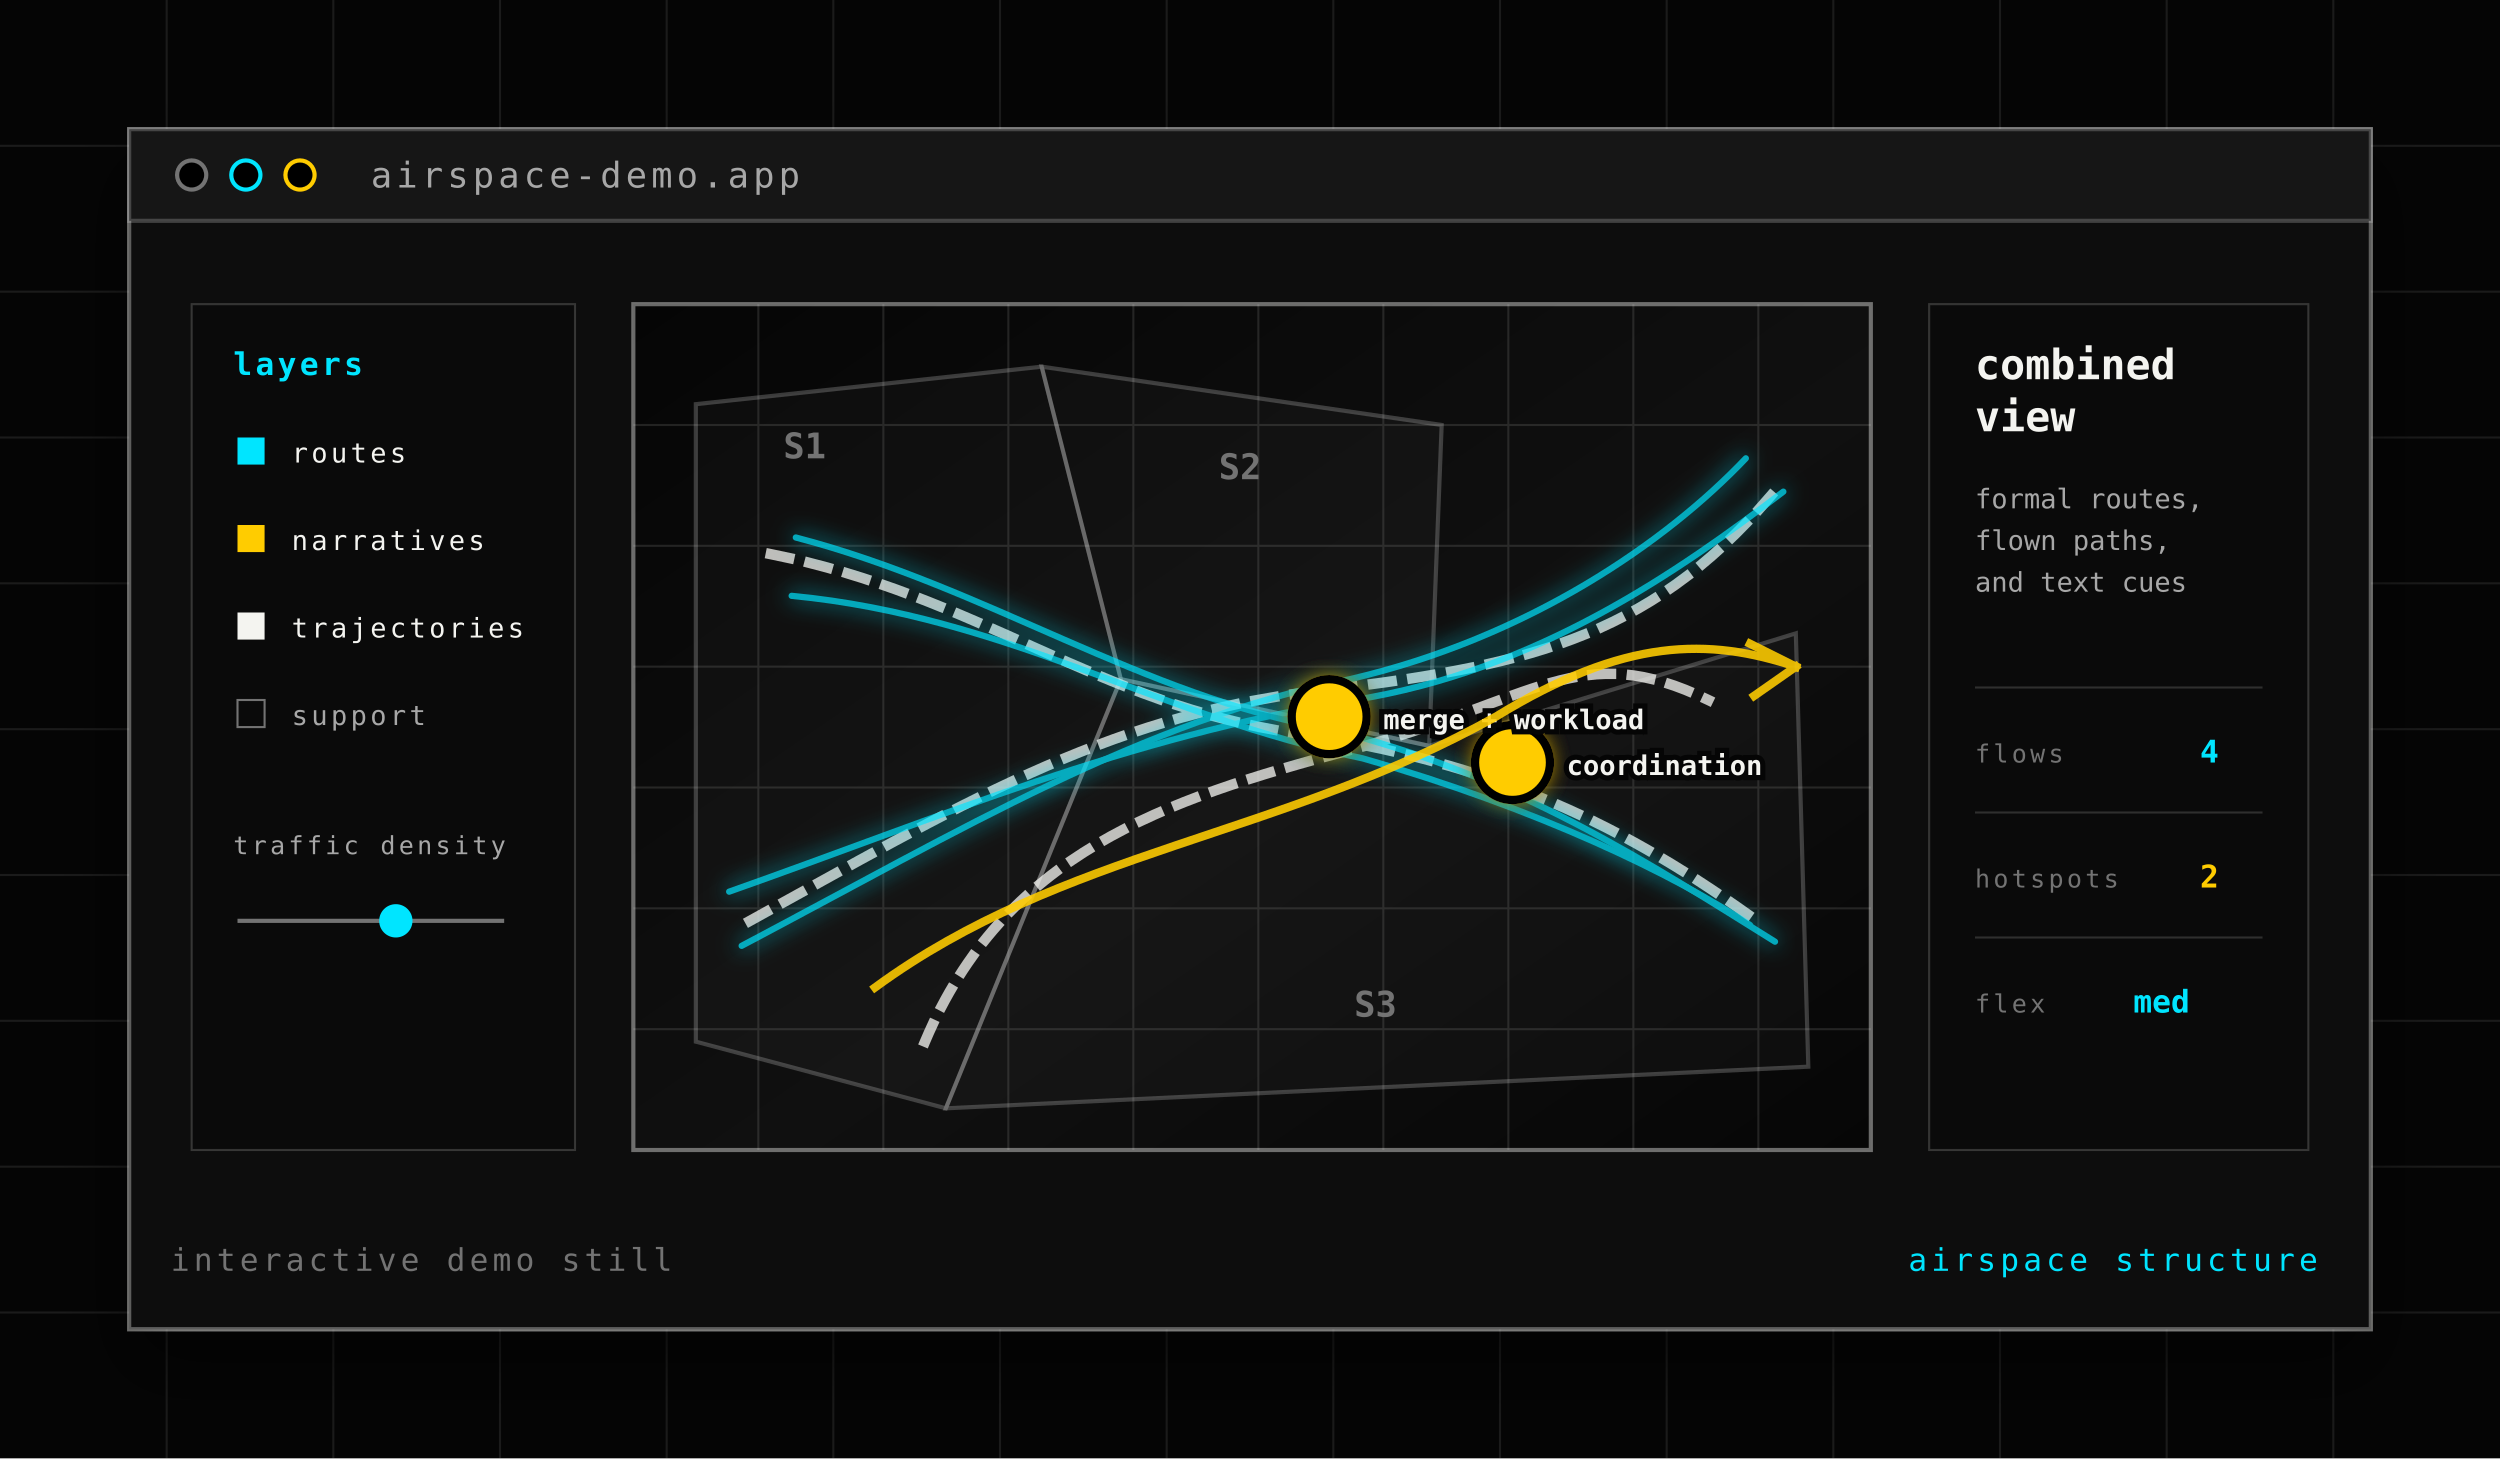
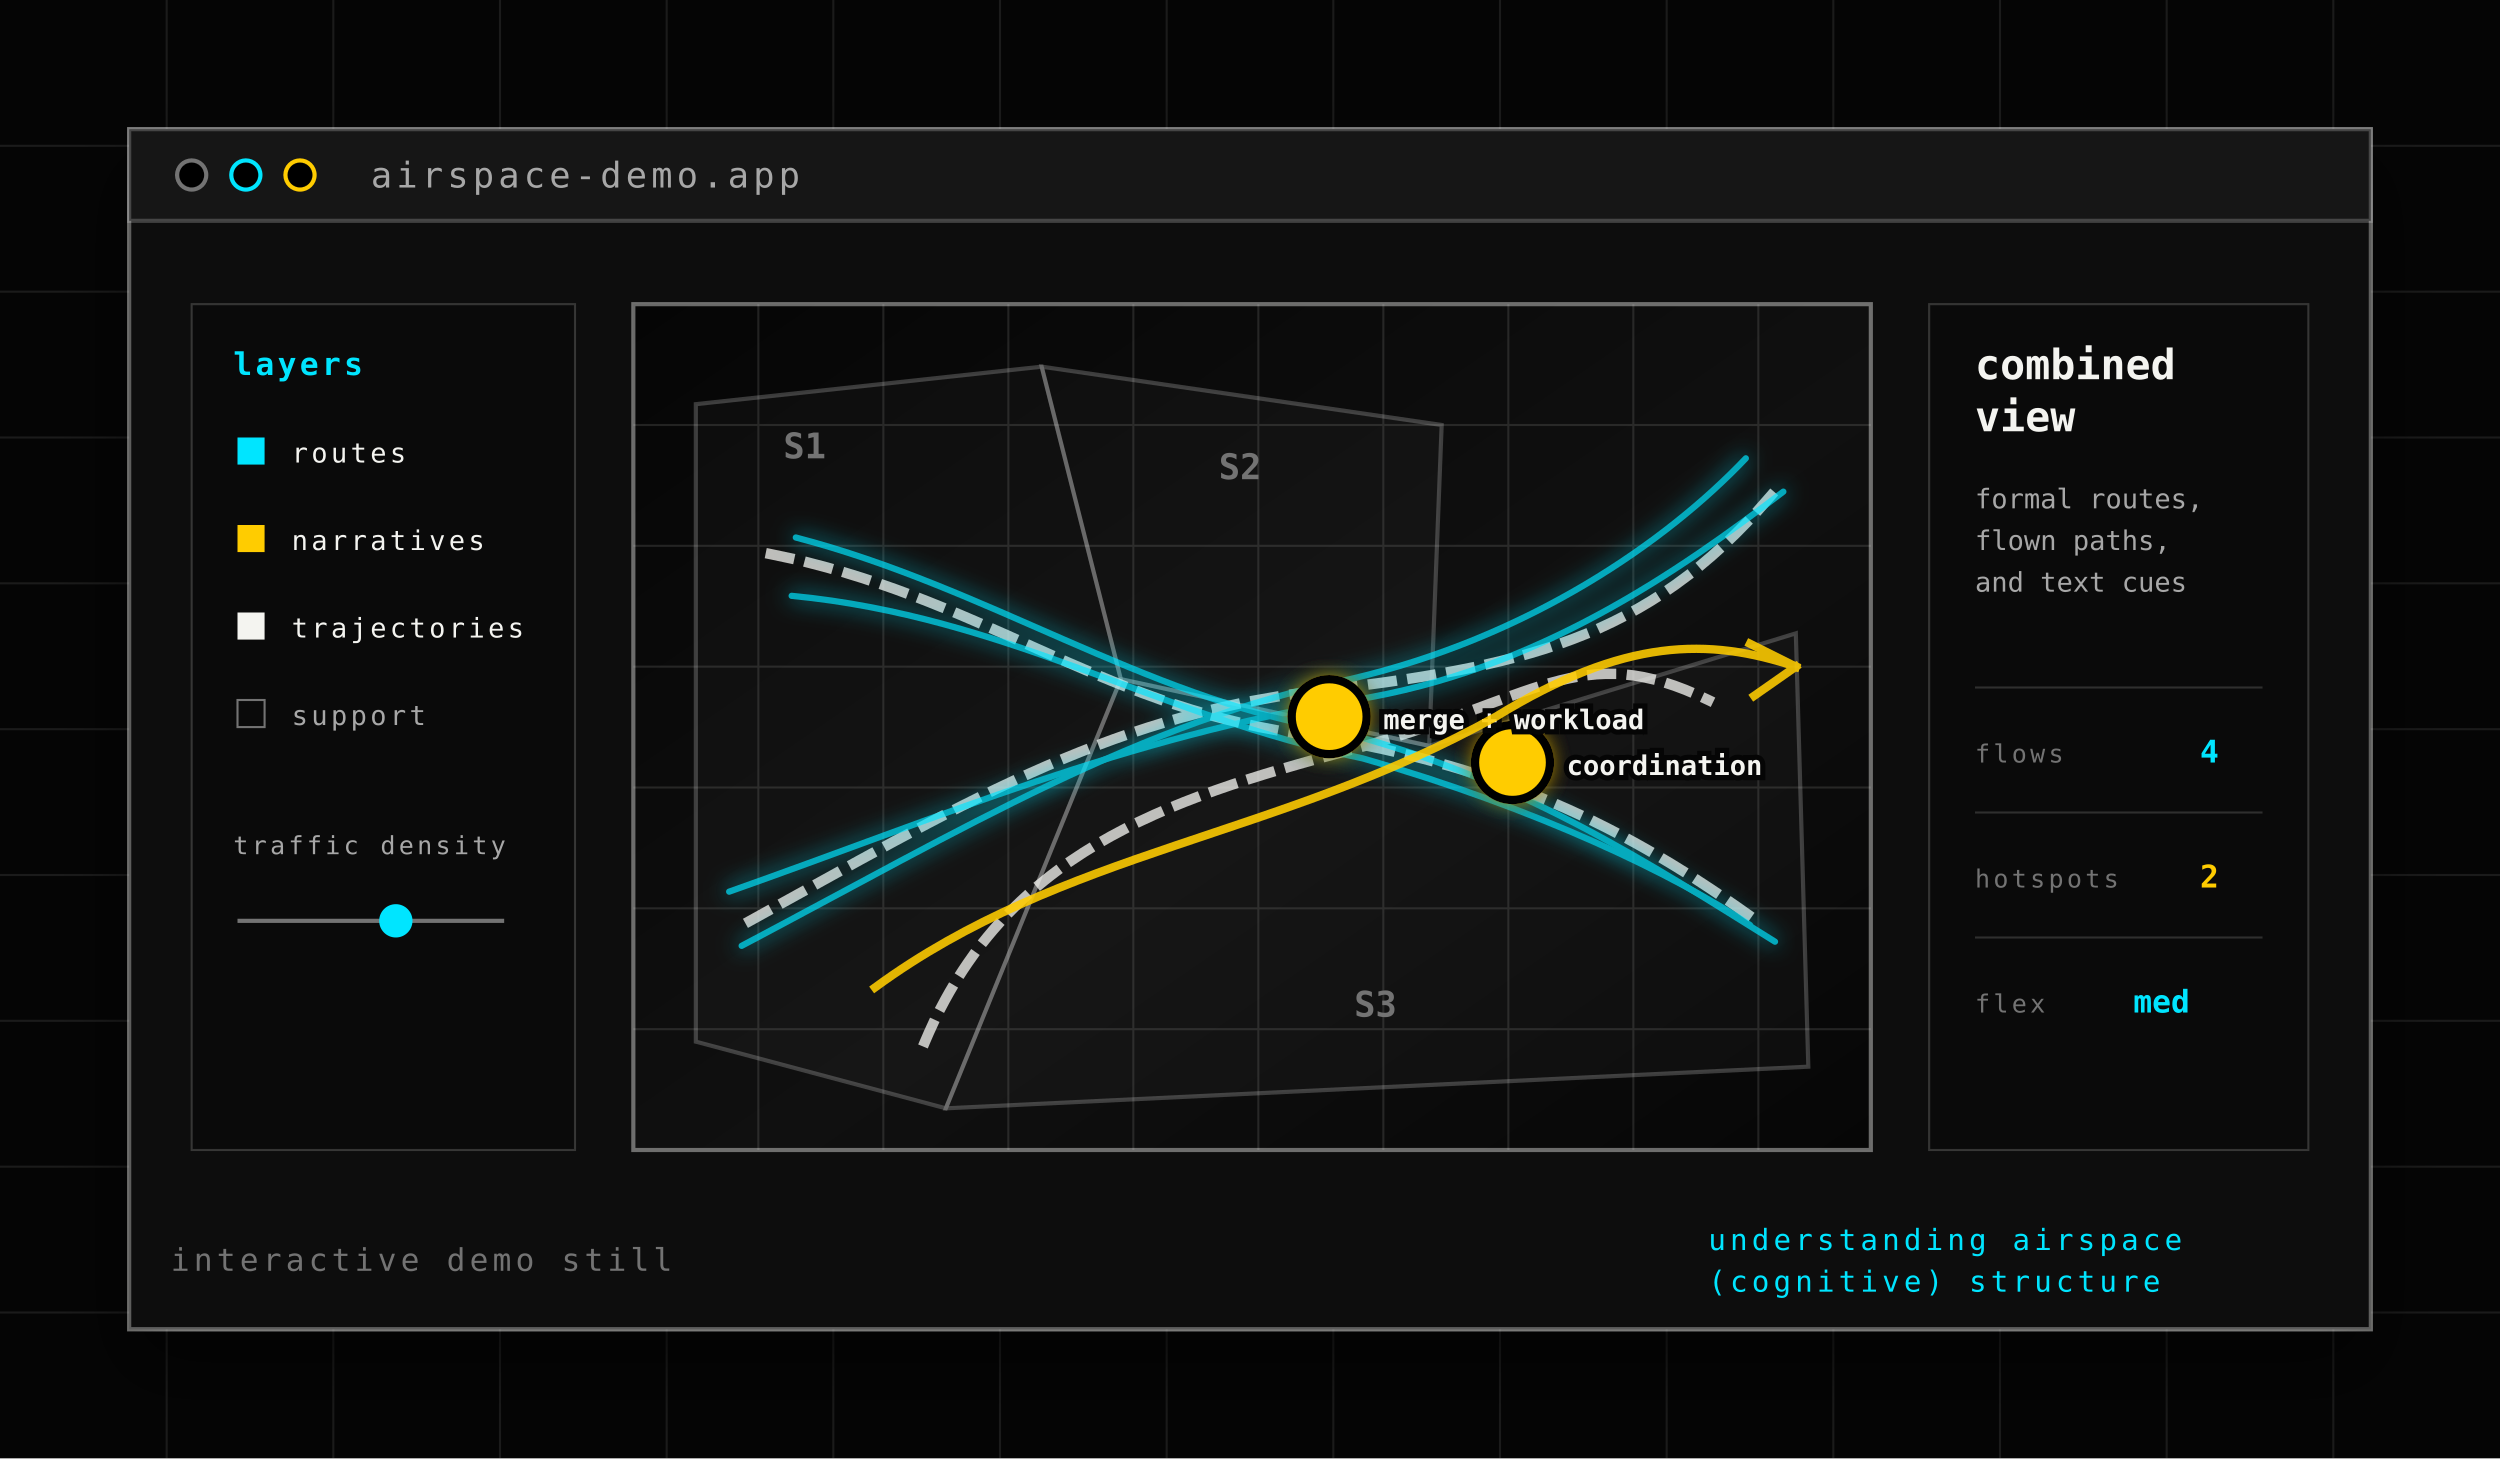
<svg xmlns="http://www.w3.org/2000/svg" viewBox="0 0 1200 700" role="img" aria-labelledby="title desc">
  <defs>
    <linearGradient id="screen" x1="0" y1="0" x2="1" y2="1">
      <stop offset="0" stop-color="#050505" />
      <stop offset="0.55" stop-color="#101010" />
      <stop offset="1" stop-color="#060606" />
    </linearGradient>
    <filter id="cyanGlow" x="-50%" y="-50%" width="200%" height="200%">
      <feGaussianBlur stdDeviation="5" result="blur" />
      <feMerge>
        <feMergeNode in="blur" />
        <feMergeNode in="SourceGraphic" />
      </feMerge>
    </filter>
    <filter id="softShadow" x="-20%" y="-20%" width="140%" height="140%">
      <feDropShadow dx="0" dy="18" stdDeviation="18" flood-color="#000000" flood-opacity="0.55" />
    </filter>
  </defs>
  <rect width="1200" height="700" fill="#050505" />
  <g opacity="0.09" stroke="#f4f4f0" stroke-width="1">
    <path d="M0 70H1200M0 140H1200M0 210H1200M0 280H1200M0 350H1200M0 420H1200M0 490H1200M0 560H1200M0 630H1200" />
    <path d="M80 0V700M160 0V700M240 0V700M320 0V700M400 0V700M480 0V700M560 0V700M640 0V700M720 0V700M800 0V700M880 0V700M960 0V700M1040 0V700M1120 0V700" />
  </g>
  <g filter="url(#softShadow)">
    <rect x="62" y="62" width="1076" height="576" fill="#0d0d0d" stroke="#f4f4f0" stroke-opacity="0.35" stroke-width="2" />
    <rect x="62" y="62" width="1076" height="44" fill="#151515" stroke="#f4f4f0" stroke-opacity="0.22" stroke-width="2" />
    <g fill="#050505" stroke-width="2">
      <circle cx="92" cy="84" r="7" stroke="#737373" />
      <circle cx="118" cy="84" r="7" stroke="#00e5ff" />
      <circle cx="144" cy="84" r="7" stroke="#ffcc00" />
    </g>
    <text x="178" y="90" font-family="IBM Plex Mono, SFMono-Regular, Consolas, monospace" font-size="17" fill="#a7a7a7" letter-spacing="2">airspace-demo.app</text>
  </g>
  <g font-family="IBM Plex Mono, SFMono-Regular, Consolas, monospace" text-transform="uppercase" letter-spacing="1.6">
    <rect x="92" y="146" width="184" height="406" fill="#0a0a0a" stroke="#f4f4f0" stroke-opacity="0.18" />
    <text x="112" y="180" fill="#00e5ff" font-size="15" font-weight="700">layers</text>
    <g font-size="13" fill="#f4f4f0">
      <rect x="114" y="210" width="13" height="13" fill="#00e5ff" />
      <text x="140" y="222">routes</text>
      <rect x="114" y="252" width="13" height="13" fill="#ffcc00" />
      <text x="140" y="264">narratives</text>
      <rect x="114" y="294" width="13" height="13" fill="#f4f4f0" />
      <text x="140" y="306">trajectories</text>
      <rect x="114" y="336" width="13" height="13" fill="none" stroke="#737373" />
      <text x="140" y="348" fill="#a7a7a7">support</text>
    </g>
    <text x="112" y="410" fill="#a7a7a7" font-size="12">traffic density</text>
    <line x1="114" y1="442" x2="242" y2="442" stroke="#737373" stroke-width="2" />
    <circle cx="190" cy="442" r="8" fill="#00e5ff" />
  </g>
  <g>
    <rect x="304" y="146" width="594" height="406" fill="url(#screen)" stroke="#f4f4f0" stroke-opacity="0.42" stroke-width="2" />
    <g opacity="0.12" stroke="#f4f4f0" stroke-width="1">
      <path d="M304 204H898M304 262H898M304 320H898M304 378H898M304 436H898M304 494H898" />
      <path d="M364 146V552M424 146V552M484 146V552M544 146V552M604 146V552M664 146V552M724 146V552M784 146V552M844 146V552" />
    </g>
    <g fill="rgba(255,255,255,0.025)" stroke="#f4f4f0" stroke-opacity="0.22" stroke-width="2">
      <path d="M334 194 500 176 538 326 454 532 334 500Z" />
      <path d="M500 176 692 204 686 358 538 326Z" />
      <path d="M538 326 686 358 862 304 868 512 454 532Z" />
    </g>
    <g font-family="IBM Plex Mono, SFMono-Regular, Consolas, monospace" font-size="17" fill="#737373" font-weight="700">
      <text x="376" y="220">S1</text>
      <text x="585" y="230">S2</text>
      <text x="650" y="488">S3</text>
    </g>
    <g fill="none" stroke="#f4f4f0" stroke-width="5" stroke-dasharray="9 10" stroke-linecap="square" opacity="0.76">
      <path d="M360 442 C458 388 530 344 630 332 S790 308 850 238" />
      <path d="M370 266 C470 286 526 338 622 352 S780 396 846 444" />
      <path d="M444 500 C482 410 558 384 648 360 S758 306 820 336" />
    </g>
    <g fill="none" stroke="#00e5ff" stroke-width="3" opacity="0.72" stroke-linecap="round" filter="url(#cyanGlow)">
      <path d="M350 428 C452 392 540 354 650 336 C738 322 806 274 856 236" />
      <path d="M356 454 C462 398 548 346 648 326 C734 306 800 260 838 220" />
      <path d="M382 258 C474 282 548 334 638 350 C728 372 794 416 852 452" />
      <path d="M380 286 C484 296 556 344 654 364 C738 388 804 420 840 444" />
    </g>
    <g filter="url(#cyanGlow)">
      <circle cx="638" cy="344" r="18" fill="#ffcc00" stroke="#050505" stroke-width="4" />
      <circle cx="726" cy="366" r="18" fill="#ffcc00" stroke="#050505" stroke-width="4" />
    </g>
    <g font-family="IBM Plex Mono, SFMono-Regular, Consolas, monospace" font-size="13" font-weight="700" fill="#f4f4f0" paint-order="stroke" stroke="#050505" stroke-width="5">
      <text x="664" y="350">merge + workload</text>
      <text x="752" y="372">coordination</text>
    </g>
    <g fill="none" stroke="#ffcc00" stroke-width="4" stroke-linecap="square" opacity="0.88">
      <path d="M420 474 C510 408 614 402 718 344 C780 306 820 306 862 320" />
      <path d="M862 320 840 309M862 320 842 334" />
    </g>
  </g>
  <g font-family="IBM Plex Mono, SFMono-Regular, Consolas, monospace">
    <rect x="926" y="146" width="182" height="406" fill="#0a0a0a" stroke="#f4f4f0" stroke-opacity="0.18" />
    <text x="948" y="182" fill="#f4f4f0" font-size="20" font-weight="800">combined</text>
    <text x="948" y="207" fill="#f4f4f0" font-size="20" font-weight="800">view</text>
    <text x="948" y="244" fill="#a7a7a7" font-size="13">formal routes,</text>
    <text x="948" y="264" fill="#a7a7a7" font-size="13">flown paths,</text>
    <text x="948" y="284" fill="#a7a7a7" font-size="13">and text cues</text>
    <line x1="948" y1="330" x2="1086" y2="330" stroke="#f4f4f0" stroke-opacity="0.16" />
    <text x="948" y="366" fill="#737373" font-size="12" letter-spacing="1.6">flows</text>
    <text x="1056" y="366" fill="#00e5ff" font-size="15" font-weight="800">4</text>
    <line x1="948" y1="390" x2="1086" y2="390" stroke="#f4f4f0" stroke-opacity="0.16" />
    <text x="948" y="426" fill="#737373" font-size="12" letter-spacing="1.6">hotspots</text>
    <text x="1056" y="426" fill="#ffcc00" font-size="15" font-weight="800">2</text>
    <line x1="948" y1="450" x2="1086" y2="450" stroke="#f4f4f0" stroke-opacity="0.16" />
    <text x="948" y="486" fill="#737373" font-size="12" letter-spacing="1.6">flex</text>
    <text x="1024" y="486" fill="#00e5ff" font-size="15" font-weight="800">med</text>
  </g>
  <g font-family="IBM Plex Mono, SFMono-Regular, Consolas, monospace" letter-spacing="2" text-transform="uppercase">
    <text x="82" y="610" fill="#737373" font-size="15">interactive demo still</text>
-     <text x="916" y="610" fill="#00e5ff" font-size="15">airspace structure</text>
+     <text x="820" y="600" fill="#00e5ff" font-size="14">understanding airspace</text>
+     <text x="820" y="620" fill="#00e5ff" font-size="14">(cognitive) structure</text>
  </g>
</svg>
